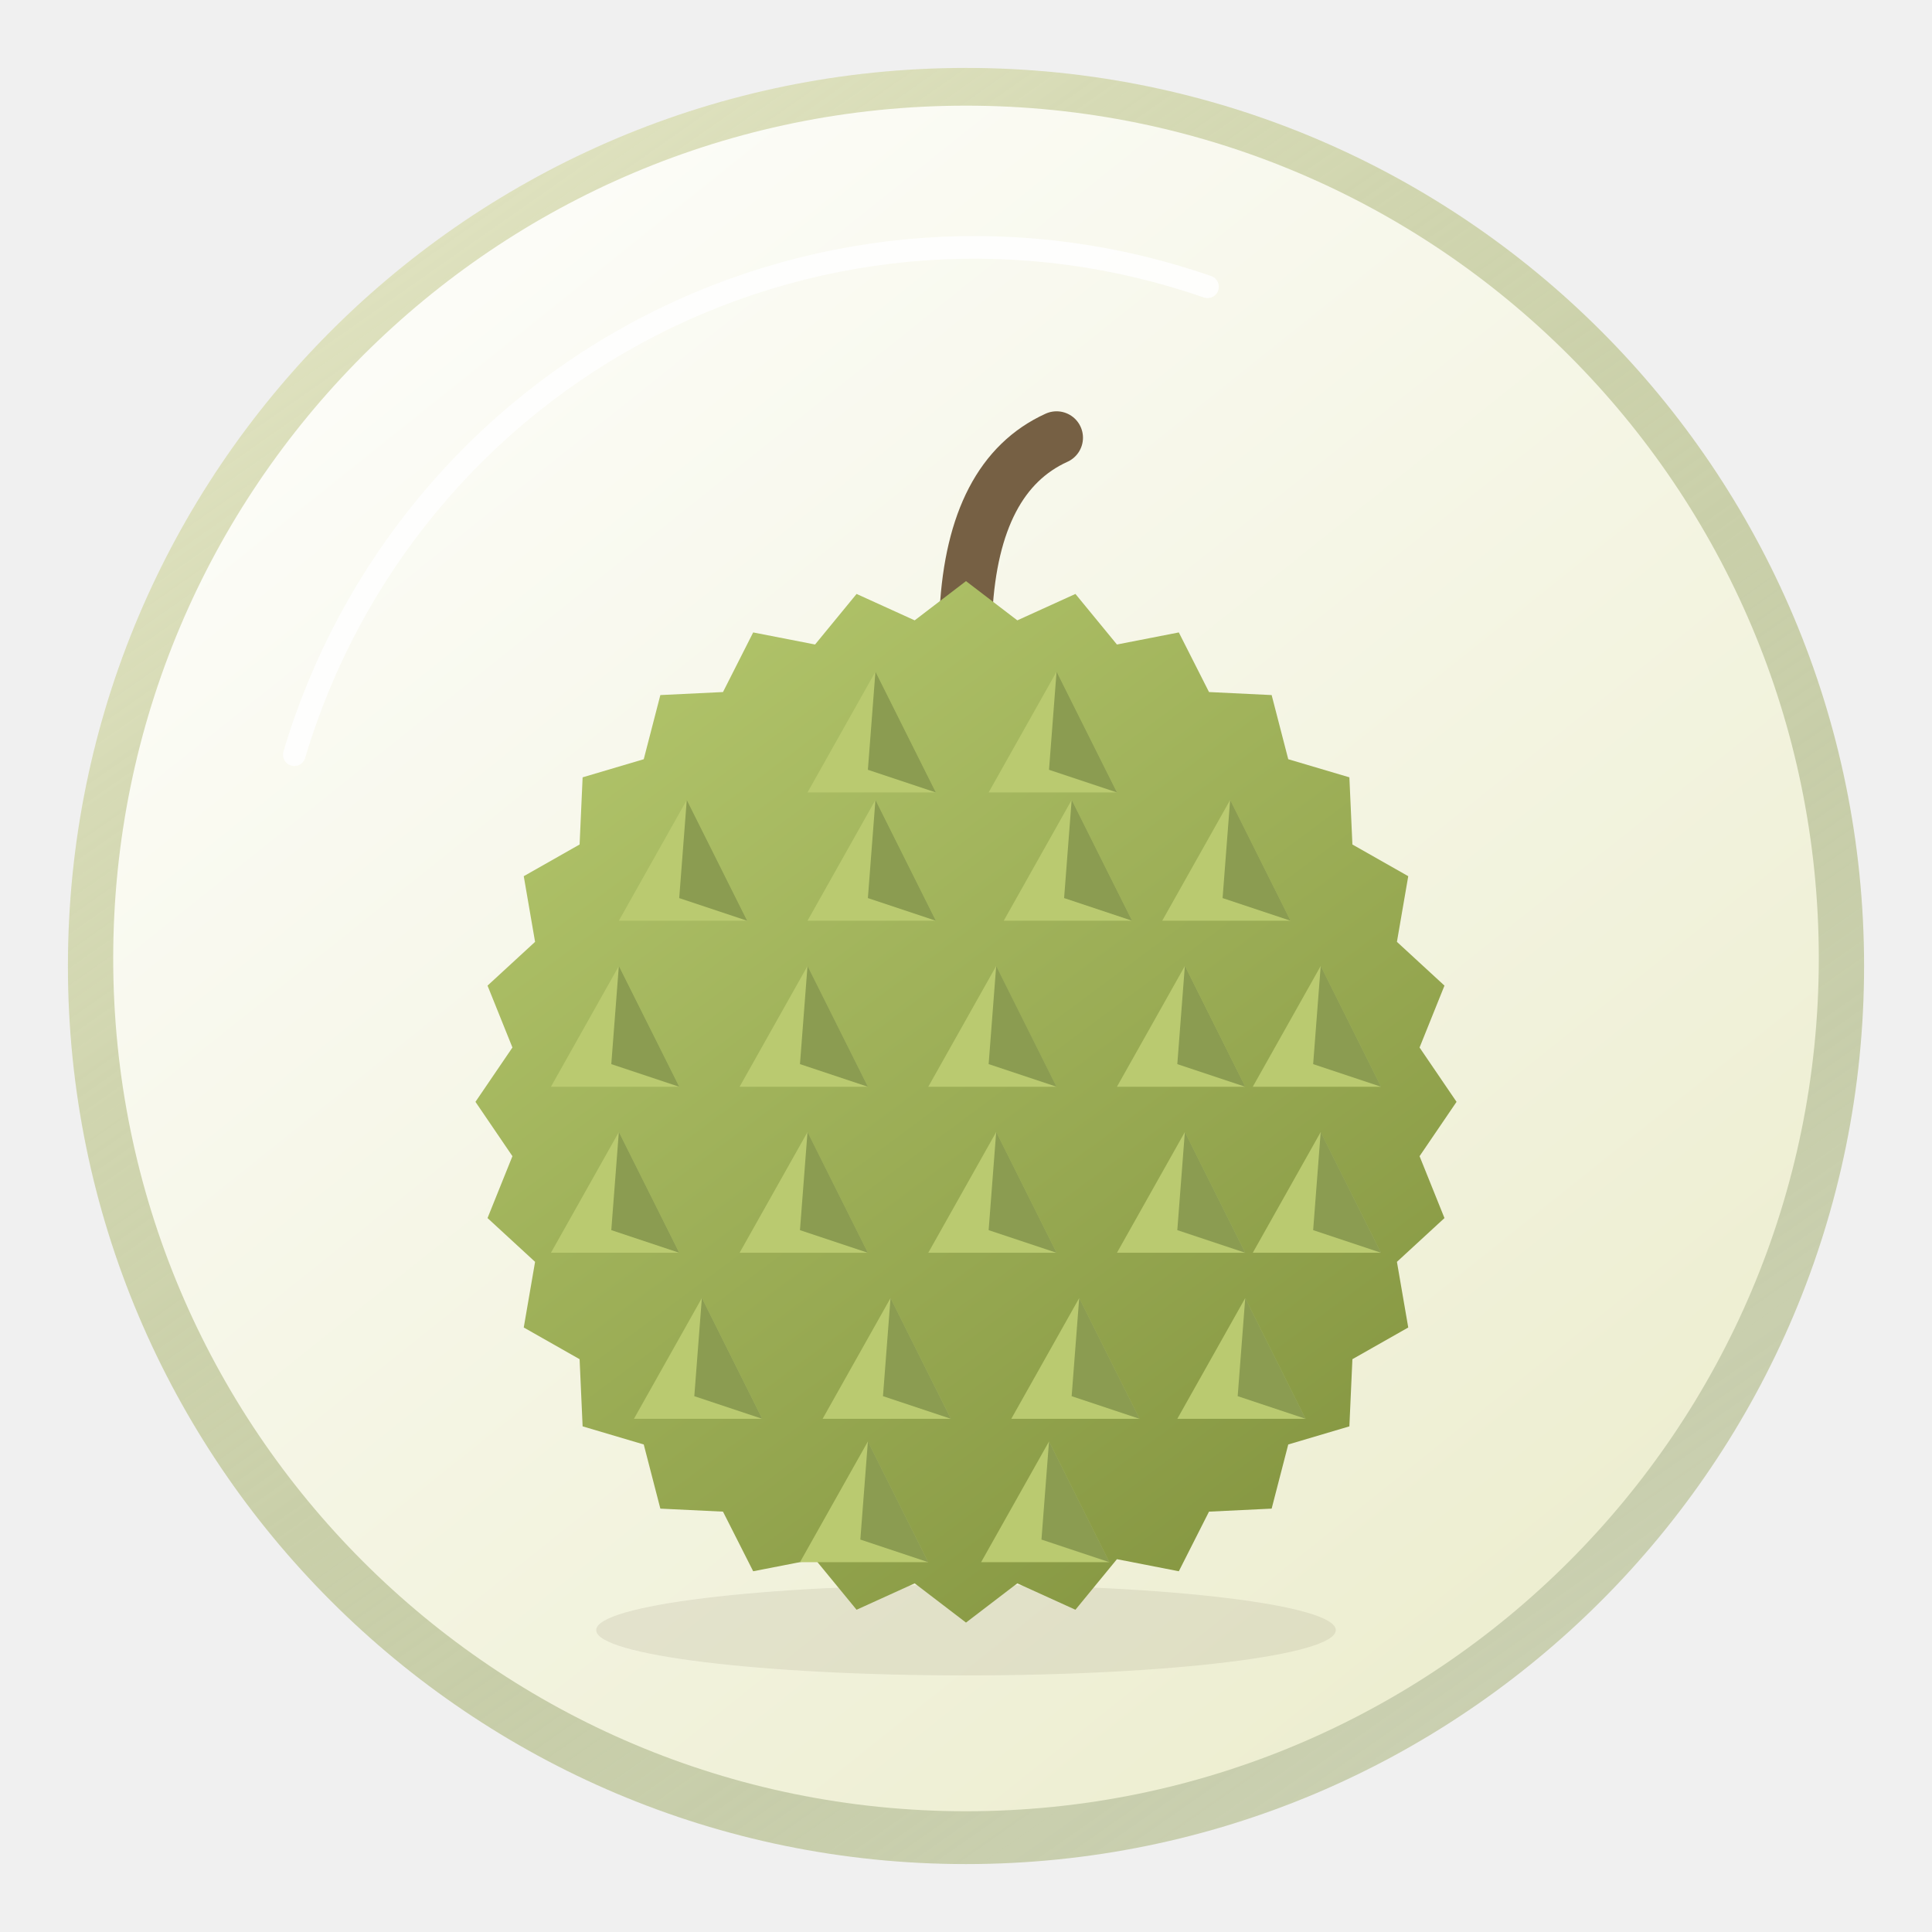
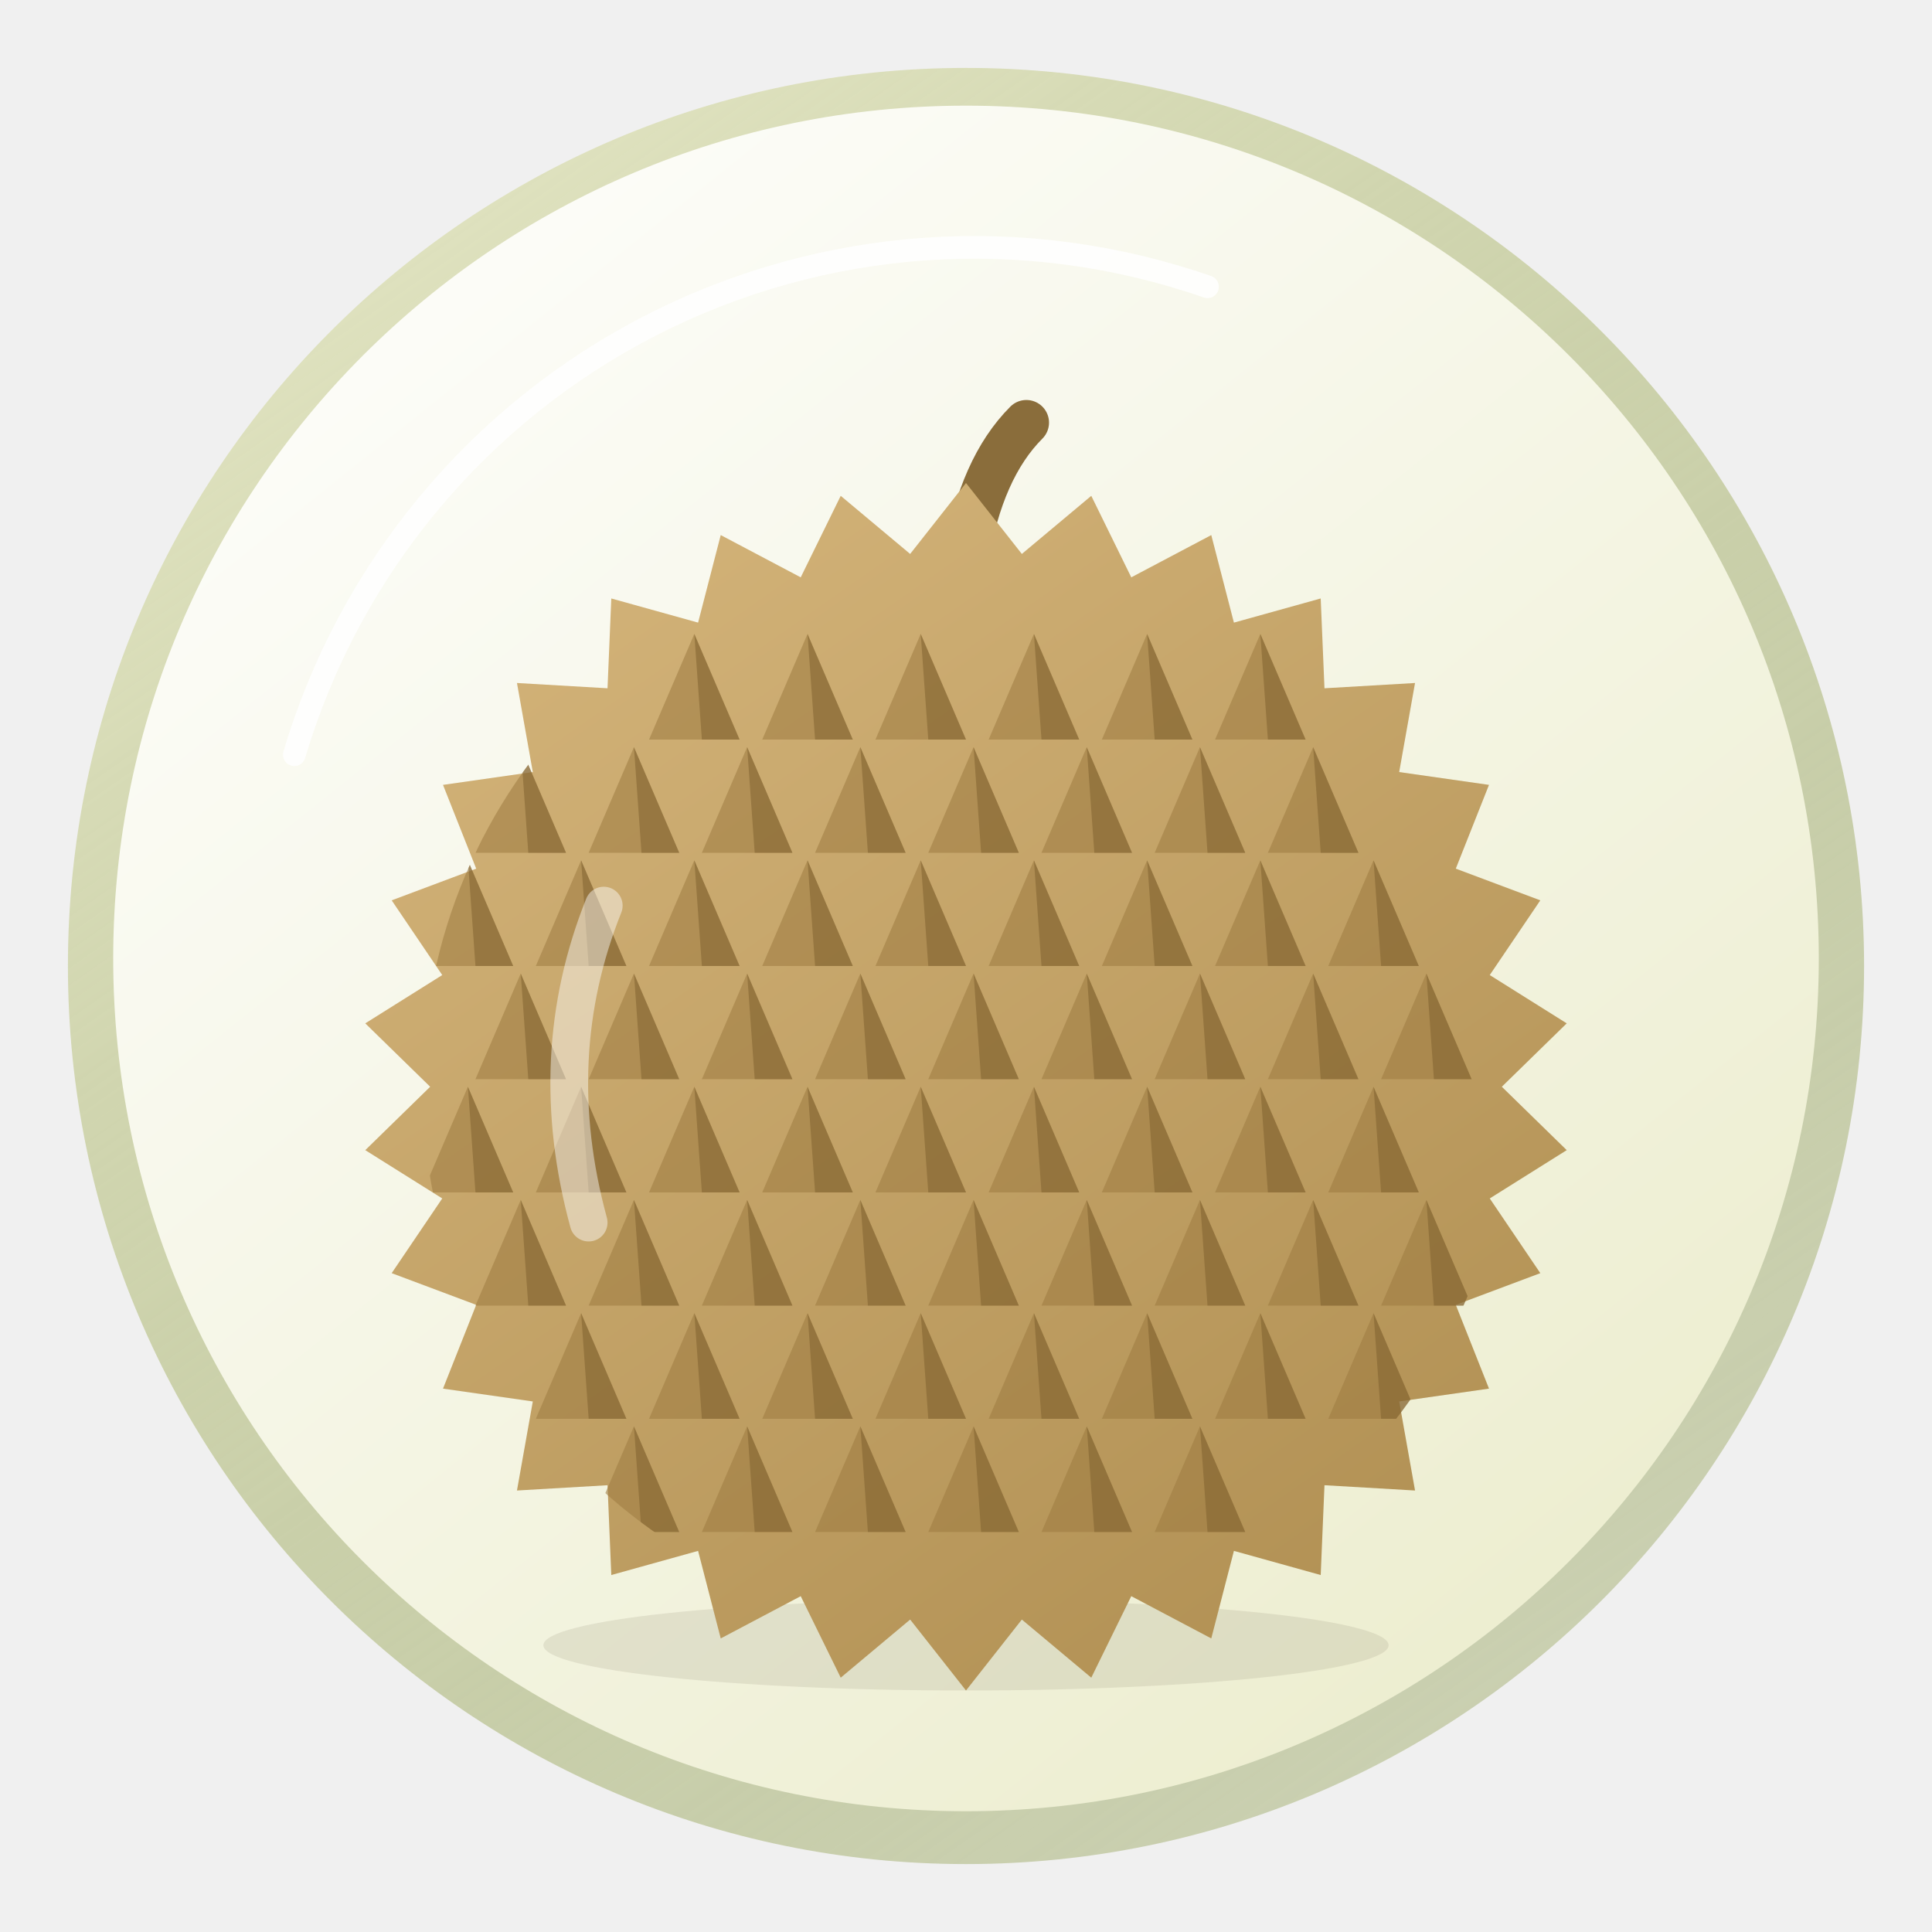
<svg xmlns="http://www.w3.org/2000/svg" width="256" height="256" viewBox="0 0 256 256" role="img" aria-labelledby="title">
  <defs>
    <linearGradient id="bg" x1="0" y1="0" x2="0.8" y2="1">
      <stop stop-color="#FFFFFF" />
      <stop offset="1" stop-color="#ECEDCE" />
    </linearGradient>
    <linearGradient id="rim" x1="0" y1="0" x2="0.7" y2="1">
      <stop stop-color="#ECEDCE" />
      <stop offset="1" stop-color="#8D9C4C" stop-opacity="0.38" />
    </linearGradient>
    <linearGradient id="leaf" x1="0" y1="0" x2="0.8" y2="1">
      <stop stop-color="#8DBB51" />
      <stop offset="1" stop-color="#317450" />
    </linearGradient>
    <linearGradient id="f" x1="0.15" y1="0" x2="0.85" y2="1">
-       <stop stop-color="#B3C66C" />
-       <stop offset="1" stop-color="#83943F" />
+       <stop stop-color="#D4B47A" />
+       <stop offset="1" stop-color="#B08F52" />
    </linearGradient>
+     <clipPath id="dur">
+       <circle cx="128" cy="144" r="72" />
+     </clipPath>
  </defs>
  <circle cx="128" cy="128" r="119" fill="url(#rim)" />
  <circle cx="128" cy="127" r="113" fill="url(#bg)" />
  <path d="M39 100A94 94 0 0 1 160 38" fill="none" stroke="#FFF" stroke-width="3" stroke-linecap="round" opacity="0.85" />
-   <ellipse cx="128" cy="216" rx="49" ry="6" fill="#6F6250" opacity="0.12" />
-   <path d="M128 81Q129 63 140 58" fill="none" stroke="#766044" stroke-width="7" stroke-linecap="round" />
-   <polygon points="193.0,146.0 188.1,153.2 191.4,161.4 185.1,167.2 186.6,175.9 179.2,180.1 178.8,189.0 170.7,191.4 168.5,199.9 160.2,200.3 156.2,208.2 148.0,206.6 142.5,213.3 134.8,209.8 128.0,215.0 121.2,209.8 113.5,213.3 108.0,206.6 99.8,208.2 95.8,200.3 87.5,199.9 85.3,191.4 77.2,189.0 76.8,180.1 69.4,175.9 70.9,167.2 64.6,161.4 67.9,153.2 63.0,146.0 67.9,138.8 64.6,130.6 70.9,124.8 69.4,116.1 76.8,111.9 77.2,103.0 85.3,100.6 87.5,92.1 95.8,91.7 99.8,83.8 108.0,85.4 113.5,78.7 121.2,82.2 128.0,77.0 134.8,82.2 142.5,78.7 148.0,85.4 156.2,83.8 160.2,91.7 168.5,92.1 170.7,100.6 178.8,103.0 179.2,111.9 186.6,116.1 185.1,124.8 191.4,130.6 188.1,138.8" fill="url(#f)" />
-   <path d="M107 105L116 89L124 105Z" fill="#BACA70" />
-   <path d="M116 89L124 105L115 102Z" fill="#6D7F3E" opacity="0.62" />
-   <path d="M131 105L140 89L148 105Z" fill="#BACA70" />
-   <path d="M140 89L148 105L139 102Z" fill="#6D7F3E" opacity="0.62" />
-   <path d="M82 122L91 106L99 122Z" fill="#BACA70" />
-   <path d="M91 106L99 122L90 119Z" fill="#6D7F3E" opacity="0.62" />
-   <path d="M107 122L116 106L124 122Z" fill="#BACA70" />
-   <path d="M116 106L124 122L115 119Z" fill="#6D7F3E" opacity="0.62" />
-   <path d="M133 122L142 106L150 122Z" fill="#BACA70" />
-   <path d="M142 106L150 122L141 119Z" fill="#6D7F3E" opacity="0.62" />
-   <path d="M154 122L163 106L171 122Z" fill="#BACA70" />
-   <path d="M163 106L171 122L162 119Z" fill="#6D7F3E" opacity="0.62" />
-   <path d="M73 144L82 128L90 144Z" fill="#BACA70" />
-   <path d="M82 128L90 144L81 141Z" fill="#6D7F3E" opacity="0.62" />
-   <path d="M98 144L107 128L115 144Z" fill="#BACA70" />
-   <path d="M107 128L115 144L106 141Z" fill="#6D7F3E" opacity="0.62" />
-   <path d="M123 144L132 128L140 144Z" fill="#BACA70" />
-   <path d="M132 128L140 144L131 141Z" fill="#6D7F3E" opacity="0.62" />
-   <path d="M148 144L157 128L165 144Z" fill="#BACA70" />
-   <path d="M157 128L165 144L156 141Z" fill="#6D7F3E" opacity="0.62" />
-   <path d="M166 144L175 128L183 144Z" fill="#BACA70" />
-   <path d="M175 128L183 144L174 141Z" fill="#6D7F3E" opacity="0.62" />
-   <path d="M73 166L82 150L90 166Z" fill="#BACA70" />
-   <path d="M82 150L90 166L81 163Z" fill="#6D7F3E" opacity="0.62" />
-   <path d="M98 166L107 150L115 166Z" fill="#BACA70" />
-   <path d="M107 150L115 166L106 163Z" fill="#6D7F3E" opacity="0.62" />
-   <path d="M123 166L132 150L140 166Z" fill="#BACA70" />
-   <path d="M132 150L140 166L131 163Z" fill="#6D7F3E" opacity="0.62" />
-   <path d="M148 166L157 150L165 166Z" fill="#BACA70" />
-   <path d="M157 150L165 166L156 163Z" fill="#6D7F3E" opacity="0.62" />
-   <path d="M166 166L175 150L183 166Z" fill="#BACA70" />
-   <path d="M175 150L183 166L174 163Z" fill="#6D7F3E" opacity="0.62" />
-   <path d="M84 188L93 172L101 188Z" fill="#BACA70" />
-   <path d="M93 172L101 188L92 185Z" fill="#6D7F3E" opacity="0.62" />
-   <path d="M109 188L118 172L126 188Z" fill="#BACA70" />
-   <path d="M118 172L126 188L117 185Z" fill="#6D7F3E" opacity="0.62" />
-   <path d="M134 188L143 172L151 188Z" fill="#BACA70" />
-   <path d="M143 172L151 188L142 185Z" fill="#6D7F3E" opacity="0.62" />
-   <path d="M156 188L165 172L173 188Z" fill="#BACA70" />
-   <path d="M165 172L173 188L164 185Z" fill="#6D7F3E" opacity="0.62" />
-   <path d="M106 207L115 191L123 207Z" fill="#BACA70" />
-   <path d="M115 191L123 207L114 204Z" fill="#6D7F3E" opacity="0.62" />
-   <path d="M130 207L139 191L147 207Z" fill="#BACA70" />
-   <path d="M139 191L147 207L138 204Z" fill="#6D7F3E" opacity="0.62" />
+   <ellipse cx="128" cy="218" rx="56" ry="6" fill="#6F6250" opacity="0.13" />
+   <path d="M128 74Q130 62 136 56" fill="none" stroke="#8A6D3B" stroke-width="6" stroke-linecap="round" />
+   <path d="M128.0 64.0L135.4 73.4L144.6 65.7L149.9 76.5L160.5 70.9L163.5 82.5L175.0 79.3L175.5 91.2L187.5 90.5L185.4 102.3L197.3 104.0L192.9 115.1L204.1 119.3L197.4 129.2L207.6 135.6L199.0 144.0L207.6 152.4L197.4 158.8L204.1 168.7L192.9 172.9L197.3 184.0L185.4 185.7L187.5 197.5L175.5 196.8L175.0 208.7L163.5 205.5L160.5 217.1L149.9 211.5L144.6 222.3L135.4 214.6L128.0 224.0L120.6 214.6L111.4 222.3L106.1 211.5L95.5 217.1L92.5 205.5L81.0 208.7L80.5 196.8L68.5 197.5L70.6 185.7L58.7 184.0L63.1 172.9L51.9 168.7L58.6 158.8L48.4 152.4L57.0 144.0L48.4 135.6L58.6 129.2L51.9 119.3L63.1 115.1L58.7 104.0L70.6 102.3L68.5 90.5L80.5 91.2L81.0 79.3L92.5 82.5L95.5 70.9L106.1 76.5L111.4 65.7L120.6 73.4Z" fill="url(#f)" />
+   <g clip-path="url(#dur)">
+     <path d="M86 98L92 84L98 98Z" fill="#9C7A40" opacity="0.55" />
+     <path d="M92 84L98 98L93 98Z" fill="#7C5E2C" opacity="0.5" />
+     <path d="M101 98L107 84L113 98Z" fill="#9C7A40" opacity="0.55" />
+     <path d="M107 84L113 98L108 98Z" fill="#7C5E2C" opacity="0.5" />
+     <path d="M116 98L122 84L128 98Z" fill="#9C7A40" opacity="0.55" />
+     <path d="M122 84L128 98L123 98Z" fill="#7C5E2C" opacity="0.5" />
+     <path d="M131 98L137 84L143 98Z" fill="#9C7A40" opacity="0.55" />
+     <path d="M137 84L143 98L138 98Z" fill="#7C5E2C" opacity="0.5" />
+     <path d="M146 98L152 84L158 98Z" fill="#9C7A40" opacity="0.55" />
+     <path d="M152 84L158 98L153 98Z" fill="#7C5E2C" opacity="0.5" />
+     <path d="M161 98L167 84L173 98Z" fill="#9C7A40" opacity="0.55" />
+     <path d="M167 84L173 98L168 98Z" fill="#7C5E2C" opacity="0.5" />
+     <path d="M63 113L69 99L75 113Z" fill="#9C7A40" opacity="0.55" />
+     <path d="M69 99L75 113L70 113Z" fill="#7C5E2C" opacity="0.5" />
+     <path d="M78 113L84 99L90 113Z" fill="#9C7A40" opacity="0.55" />
+     <path d="M84 99L90 113L85 113Z" fill="#7C5E2C" opacity="0.5" />
+     <path d="M93 113L99 99L105 113Z" fill="#9C7A40" opacity="0.55" />
+     <path d="M99 99L105 113L100 113Z" fill="#7C5E2C" opacity="0.5" />
+     <path d="M108 113L114 99L120 113Z" fill="#9C7A40" opacity="0.55" />
+     <path d="M114 99L120 113L115 113Z" fill="#7C5E2C" opacity="0.5" />
+     <path d="M123 113L129 99L135 113Z" fill="#9C7A40" opacity="0.55" />
+     <path d="M129 99L135 113L130 113Z" fill="#7C5E2C" opacity="0.5" />
+     <path d="M138 113L144 99L150 113Z" fill="#9C7A40" opacity="0.55" />
+     <path d="M144 99L150 113L145 113Z" fill="#7C5E2C" opacity="0.5" />
+     <path d="M153 113L159 99L165 113Z" fill="#9C7A40" opacity="0.55" />
+     <path d="M159 99L165 113L160 113Z" fill="#7C5E2C" opacity="0.5" />
+     <path d="M168 113L174 99L180 113Z" fill="#9C7A40" opacity="0.55" />
+     <path d="M174 99L180 113L175 113Z" fill="#7C5E2C" opacity="0.5" />
+     <path d="M56 128L62 114L68 128Z" fill="#9C7A40" opacity="0.55" />
+     <path d="M62 114L68 128L63 128Z" fill="#7C5E2C" opacity="0.5" />
+     <path d="M71 128L77 114L83 128Z" fill="#9C7A40" opacity="0.55" />
+     <path d="M77 114L83 128L78 128Z" fill="#7C5E2C" opacity="0.5" />
+     <path d="M86 128L92 114L98 128Z" fill="#9C7A40" opacity="0.55" />
+     <path d="M92 114L98 128L93 128Z" fill="#7C5E2C" opacity="0.5" />
+     <path d="M101 128L107 114L113 128Z" fill="#9C7A40" opacity="0.55" />
+     <path d="M107 114L113 128L108 128Z" fill="#7C5E2C" opacity="0.5" />
+     <path d="M116 128L122 114L128 128Z" fill="#9C7A40" opacity="0.55" />
+     <path d="M122 114L128 128L123 128Z" fill="#7C5E2C" opacity="0.5" />
+     <path d="M131 128L137 114L143 128Z" fill="#9C7A40" opacity="0.55" />
+     <path d="M137 114L143 128L138 128Z" fill="#7C5E2C" opacity="0.5" />
+     <path d="M146 128L152 114L158 128Z" fill="#9C7A40" opacity="0.55" />
+     <path d="M152 114L158 128L153 128Z" fill="#7C5E2C" opacity="0.5" />
+     <path d="M161 128L167 114L173 128Z" fill="#9C7A40" opacity="0.55" />
+     <path d="M167 114L173 128L168 128Z" fill="#7C5E2C" opacity="0.5" />
+     <path d="M176 128L182 114L188 128Z" fill="#9C7A40" opacity="0.55" />
+     <path d="M182 114L188 128L183 128Z" fill="#7C5E2C" opacity="0.5" />
+     <path d="M63 143L69 129L75 143Z" fill="#9C7A40" opacity="0.55" />
+     <path d="M69 129L75 143L70 143Z" fill="#7C5E2C" opacity="0.5" />
+     <path d="M78 143L84 129L90 143Z" fill="#9C7A40" opacity="0.55" />
+     <path d="M84 129L90 143L85 143Z" fill="#7C5E2C" opacity="0.5" />
+     <path d="M93 143L99 129L105 143Z" fill="#9C7A40" opacity="0.55" />
+     <path d="M99 129L105 143L100 143Z" fill="#7C5E2C" opacity="0.5" />
+     <path d="M108 143L114 129L120 143Z" fill="#9C7A40" opacity="0.55" />
+     <path d="M114 129L120 143L115 143Z" fill="#7C5E2C" opacity="0.5" />
+     <path d="M123 143L129 129L135 143Z" fill="#9C7A40" opacity="0.55" />
+     <path d="M129 129L135 143L130 143Z" fill="#7C5E2C" opacity="0.5" />
+     <path d="M138 143L144 129L150 143Z" fill="#9C7A40" opacity="0.55" />
+     <path d="M144 129L150 143L145 143Z" fill="#7C5E2C" opacity="0.5" />
+     <path d="M153 143L159 129L165 143Z" fill="#9C7A40" opacity="0.55" />
+     <path d="M159 129L165 143L160 143Z" fill="#7C5E2C" opacity="0.5" />
+     <path d="M168 143L174 129L180 143Z" fill="#9C7A40" opacity="0.55" />
+     <path d="M174 129L180 143L175 143Z" fill="#7C5E2C" opacity="0.5" />
+     <path d="M183 143L189 129L195 143Z" fill="#9C7A40" opacity="0.55" />
+     <path d="M189 129L195 143L190 143Z" fill="#7C5E2C" opacity="0.5" />
+     <path d="M56 158L62 144L68 158Z" fill="#9C7A40" opacity="0.55" />
+     <path d="M62 144L68 158L63 158Z" fill="#7C5E2C" opacity="0.5" />
+     <path d="M71 158L77 144L83 158Z" fill="#9C7A40" opacity="0.55" />
+     <path d="M77 144L83 158L78 158Z" fill="#7C5E2C" opacity="0.5" />
+     <path d="M86 158L92 144L98 158Z" fill="#9C7A40" opacity="0.55" />
+     <path d="M92 144L98 158L93 158Z" fill="#7C5E2C" opacity="0.5" />
+     <path d="M101 158L107 144L113 158Z" fill="#9C7A40" opacity="0.55" />
+     <path d="M107 144L113 158L108 158Z" fill="#7C5E2C" opacity="0.5" />
+     <path d="M116 158L122 144L128 158Z" fill="#9C7A40" opacity="0.55" />
+     <path d="M122 144L128 158L123 158Z" fill="#7C5E2C" opacity="0.5" />
+     <path d="M131 158L137 144L143 158Z" fill="#9C7A40" opacity="0.55" />
+     <path d="M137 144L143 158L138 158Z" fill="#7C5E2C" opacity="0.5" />
+     <path d="M146 158L152 144L158 158Z" fill="#9C7A40" opacity="0.55" />
+     <path d="M152 144L158 158L153 158Z" fill="#7C5E2C" opacity="0.5" />
+     <path d="M161 158L167 144L173 158Z" fill="#9C7A40" opacity="0.55" />
+     <path d="M167 144L173 158L168 158Z" fill="#7C5E2C" opacity="0.5" />
+     <path d="M176 158L182 144L188 158Z" fill="#9C7A40" opacity="0.55" />
+     <path d="M182 144L188 158L183 158Z" fill="#7C5E2C" opacity="0.5" />
+     <path d="M63 173L69 159L75 173Z" fill="#9C7A40" opacity="0.55" />
+     <path d="M69 159L75 173L70 173Z" fill="#7C5E2C" opacity="0.5" />
+     <path d="M78 173L84 159L90 173Z" fill="#9C7A40" opacity="0.55" />
+     <path d="M84 159L90 173L85 173Z" fill="#7C5E2C" opacity="0.5" />
+     <path d="M93 173L99 159L105 173Z" fill="#9C7A40" opacity="0.55" />
+     <path d="M99 159L105 173L100 173Z" fill="#7C5E2C" opacity="0.5" />
+     <path d="M108 173L114 159L120 173Z" fill="#9C7A40" opacity="0.55" />
+     <path d="M114 159L120 173L115 173Z" fill="#7C5E2C" opacity="0.5" />
+     <path d="M123 173L129 159L135 173Z" fill="#9C7A40" opacity="0.55" />
+     <path d="M129 159L135 173L130 173Z" fill="#7C5E2C" opacity="0.5" />
+     <path d="M138 173L144 159L150 173Z" fill="#9C7A40" opacity="0.55" />
+     <path d="M144 159L150 173L145 173Z" fill="#7C5E2C" opacity="0.5" />
+     <path d="M153 173L159 159L165 173Z" fill="#9C7A40" opacity="0.55" />
+     <path d="M159 159L165 173L160 173Z" fill="#7C5E2C" opacity="0.5" />
+     <path d="M168 173L174 159L180 173Z" fill="#9C7A40" opacity="0.55" />
+     <path d="M174 159L180 173L175 173Z" fill="#7C5E2C" opacity="0.5" />
+     <path d="M183 173L189 159L195 173Z" fill="#9C7A40" opacity="0.55" />
+     <path d="M189 159L195 173L190 173Z" fill="#7C5E2C" opacity="0.5" />
+     <path d="M71 188L77 174L83 188Z" fill="#9C7A40" opacity="0.55" />
+     <path d="M77 174L83 188L78 188Z" fill="#7C5E2C" opacity="0.5" />
+     <path d="M86 188L92 174L98 188Z" fill="#9C7A40" opacity="0.55" />
+     <path d="M92 174L98 188L93 188Z" fill="#7C5E2C" opacity="0.5" />
+     <path d="M101 188L107 174L113 188Z" fill="#9C7A40" opacity="0.55" />
+     <path d="M107 174L113 188L108 188Z" fill="#7C5E2C" opacity="0.5" />
+     <path d="M116 188L122 174L128 188Z" fill="#9C7A40" opacity="0.55" />
+     <path d="M122 174L128 188L123 188Z" fill="#7C5E2C" opacity="0.5" />
+     <path d="M131 188L137 174L143 188Z" fill="#9C7A40" opacity="0.55" />
+     <path d="M137 174L143 188L138 188Z" fill="#7C5E2C" opacity="0.5" />
+     <path d="M146 188L152 174L158 188Z" fill="#9C7A40" opacity="0.55" />
+     <path d="M152 174L158 188L153 188Z" fill="#7C5E2C" opacity="0.5" />
+     <path d="M161 188L167 174L173 188Z" fill="#9C7A40" opacity="0.55" />
+     <path d="M167 174L173 188L168 188Z" fill="#7C5E2C" opacity="0.5" />
+     <path d="M176 188L182 174L188 188Z" fill="#9C7A40" opacity="0.55" />
+     <path d="M182 174L188 188L183 188Z" fill="#7C5E2C" opacity="0.5" />
+     <path d="M78 203L84 189L90 203Z" fill="#9C7A40" opacity="0.55" />
+     <path d="M84 189L90 203L85 203Z" fill="#7C5E2C" opacity="0.5" />
+     <path d="M93 203L99 189L105 203Z" fill="#9C7A40" opacity="0.55" />
+     <path d="M99 189L105 203L100 203Z" fill="#7C5E2C" opacity="0.5" />
+     <path d="M108 203L114 189L120 203Z" fill="#9C7A40" opacity="0.55" />
+     <path d="M114 189L120 203L115 203Z" fill="#7C5E2C" opacity="0.5" />
+     <path d="M123 203L129 189L135 203Z" fill="#9C7A40" opacity="0.55" />
+     <path d="M129 189L135 203L130 203Z" fill="#7C5E2C" opacity="0.5" />
+     <path d="M138 203L144 189L150 203Z" fill="#9C7A40" opacity="0.55" />
+     <path d="M144 189L150 203L145 203Z" fill="#7C5E2C" opacity="0.5" />
+     <path d="M153 203L159 189L165 203Z" fill="#9C7A40" opacity="0.55" />
+     <path d="M159 189L165 203L160 203Z" fill="#7C5E2C" opacity="0.5" />
+   </g>
+   <path d="M80 120Q72 140 78 162" fill="none" stroke="#FFFFFF" stroke-opacity="0.45" stroke-width="5" stroke-linecap="round" />
</svg>
